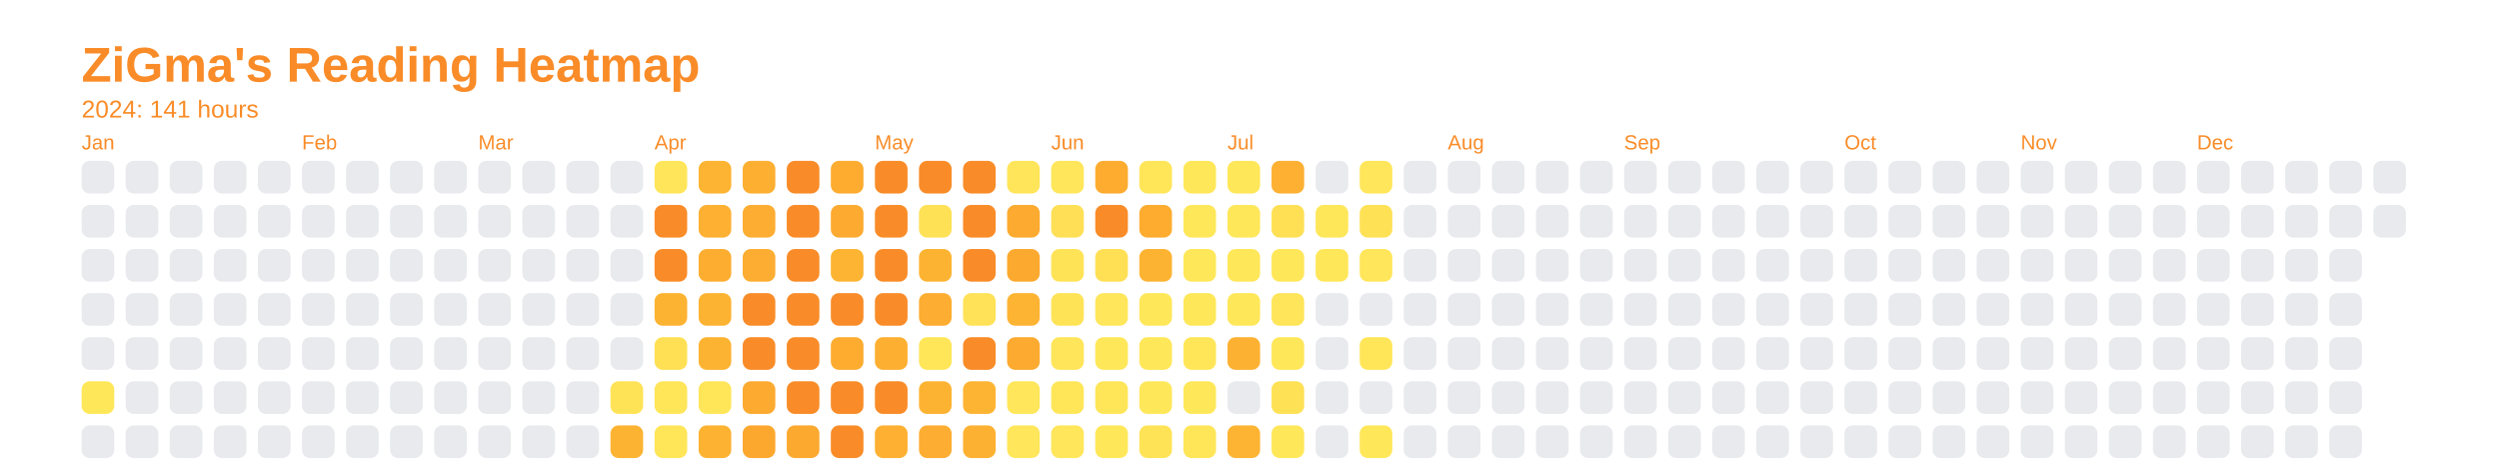
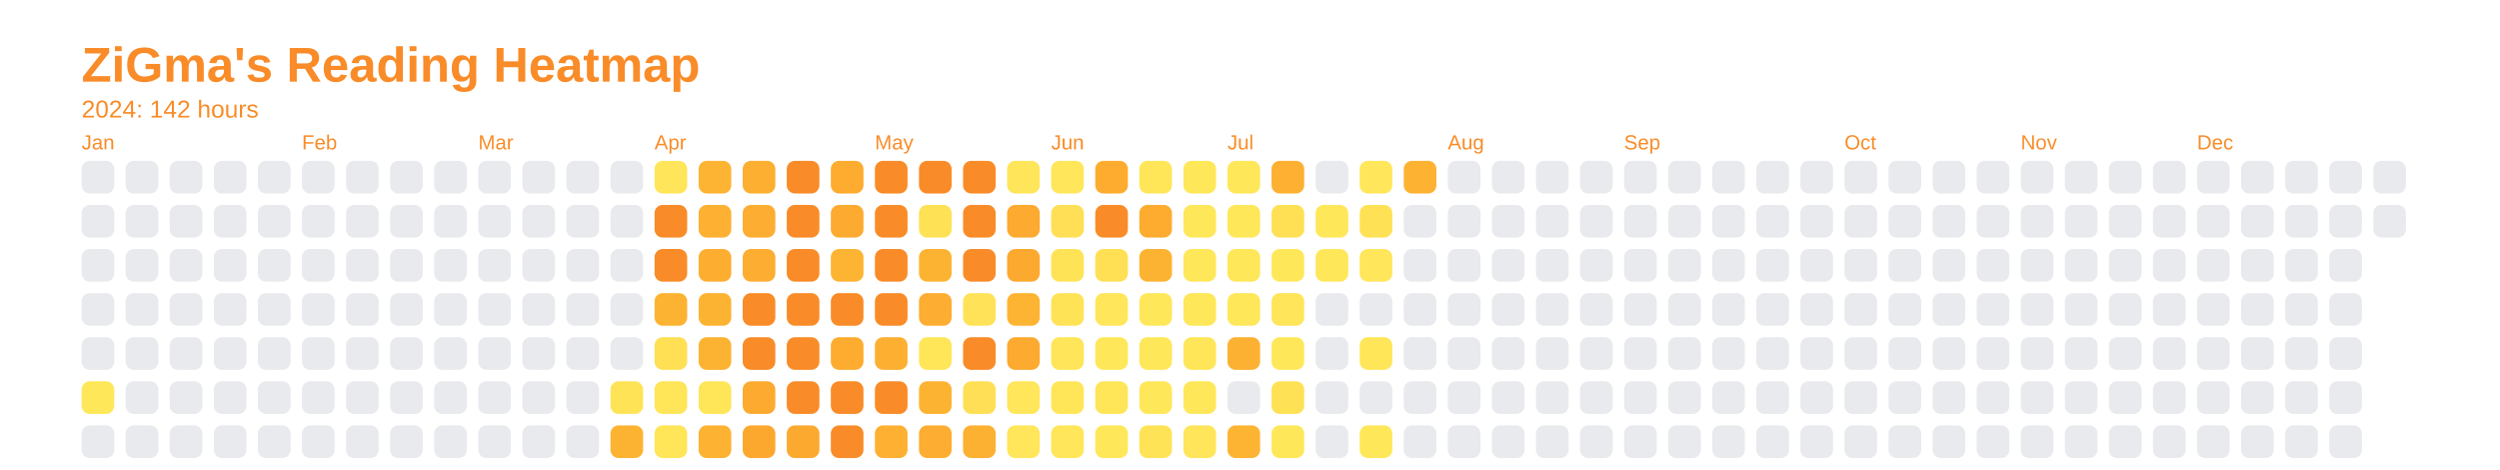
<svg xmlns="http://www.w3.org/2000/svg" baseProfile="full" height="57.5mm" version="1.1" viewBox="0,0,306.2,57.5" width="306.2mm">
  <defs />
  <rect fill="none" height="57.5" width="306.2" x="0" y="0" />
  <text fill="#f98c28" style="font-size:6px; font-family:Arial; font-weight:bold;" x="10" y="10">ZiGma's Reading Heatmap</text>
-   <text fill="#f98c28" style="font-size:3px; font-family:Arial;" x="10" y="14.4">2024: 141 hours</text>
+   <text fill="#f98c28" style="font-size:3px; font-family:Arial;" x="10" y="14.4">2024: 142 hours</text>
  <text fill="#f98c28" style="font-size:2.5px; font-family:Arial" x="10" y="18.3">Jan</text>
  <rect fill="#e8eaed" height="4" rx="1" ry="1" width="4" x="10" y="19.7" />
  <rect fill="#e8eaed" height="4" rx="1" ry="1" width="4" x="10" y="25.1" />
  <rect fill="#e8eaed" height="4" rx="1" ry="1" width="4" x="10" y="30.5" />
  <rect fill="#e8eaed" height="4" rx="1" ry="1" width="4" x="10" y="35.9" />
  <rect fill="#e8eaed" height="4" rx="1" ry="1" width="4" x="10" y="41.3" />
  <rect fill="#ffe75a" height="4" rx="1" ry="1" width="4" x="10" y="46.7" />
  <rect fill="#e8eaed" height="4" rx="1" ry="1" width="4" x="10" y="52.1" />
  <rect fill="#e8eaed" height="4" rx="1" ry="1" width="4" x="15.4" y="19.7" />
  <rect fill="#e8eaed" height="4" rx="1" ry="1" width="4" x="15.4" y="25.1" />
  <rect fill="#e8eaed" height="4" rx="1" ry="1" width="4" x="15.4" y="30.5" />
  <rect fill="#e8eaed" height="4" rx="1" ry="1" width="4" x="15.4" y="35.9" />
  <rect fill="#e8eaed" height="4" rx="1" ry="1" width="4" x="15.4" y="41.3" />
  <rect fill="#e8eaed" height="4" rx="1" ry="1" width="4" x="15.4" y="46.7" />
  <rect fill="#e8eaed" height="4" rx="1" ry="1" width="4" x="15.4" y="52.1" />
  <rect fill="#e8eaed" height="4" rx="1" ry="1" width="4" x="20.8" y="19.7" />
  <rect fill="#e8eaed" height="4" rx="1" ry="1" width="4" x="20.8" y="25.1" />
  <rect fill="#e8eaed" height="4" rx="1" ry="1" width="4" x="20.8" y="30.5" />
  <rect fill="#e8eaed" height="4" rx="1" ry="1" width="4" x="20.8" y="35.9" />
  <rect fill="#e8eaed" height="4" rx="1" ry="1" width="4" x="20.8" y="41.3" />
  <rect fill="#e8eaed" height="4" rx="1" ry="1" width="4" x="20.8" y="46.7" />
  <rect fill="#e8eaed" height="4" rx="1" ry="1" width="4" x="20.8" y="52.1" />
  <rect fill="#e8eaed" height="4" rx="1" ry="1" width="4" x="26.2" y="19.7" />
  <rect fill="#e8eaed" height="4" rx="1" ry="1" width="4" x="26.2" y="25.1" />
  <rect fill="#e8eaed" height="4" rx="1" ry="1" width="4" x="26.2" y="30.5" />
  <rect fill="#e8eaed" height="4" rx="1" ry="1" width="4" x="26.2" y="35.9" />
  <rect fill="#e8eaed" height="4" rx="1" ry="1" width="4" x="26.2" y="41.3" />
  <rect fill="#e8eaed" height="4" rx="1" ry="1" width="4" x="26.2" y="46.7" />
  <rect fill="#e8eaed" height="4" rx="1" ry="1" width="4" x="26.2" y="52.1" />
  <rect fill="#e8eaed" height="4" rx="1" ry="1" width="4" x="31.6" y="19.7" />
  <rect fill="#e8eaed" height="4" rx="1" ry="1" width="4" x="31.6" y="25.1" />
  <rect fill="#e8eaed" height="4" rx="1" ry="1" width="4" x="31.6" y="30.5" />
  <rect fill="#e8eaed" height="4" rx="1" ry="1" width="4" x="31.6" y="35.9" />
  <rect fill="#e8eaed" height="4" rx="1" ry="1" width="4" x="31.6" y="41.3" />
  <rect fill="#e8eaed" height="4" rx="1" ry="1" width="4" x="31.6" y="46.7" />
  <rect fill="#e8eaed" height="4" rx="1" ry="1" width="4" x="31.6" y="52.1" />
  <text fill="#f98c28" style="font-size:2.5px; font-family:Arial" x="37.0" y="18.3">Feb</text>
  <rect fill="#e8eaed" height="4" rx="1" ry="1" width="4" x="37.0" y="19.7" />
  <rect fill="#e8eaed" height="4" rx="1" ry="1" width="4" x="37.0" y="25.1" />
  <rect fill="#e8eaed" height="4" rx="1" ry="1" width="4" x="37.0" y="30.5" />
  <rect fill="#e8eaed" height="4" rx="1" ry="1" width="4" x="37.0" y="35.9" />
  <rect fill="#e8eaed" height="4" rx="1" ry="1" width="4" x="37.0" y="41.3" />
  <rect fill="#e8eaed" height="4" rx="1" ry="1" width="4" x="37.0" y="46.7" />
  <rect fill="#e8eaed" height="4" rx="1" ry="1" width="4" x="37.0" y="52.1" />
  <rect fill="#e8eaed" height="4" rx="1" ry="1" width="4" x="42.4" y="19.7" />
  <rect fill="#e8eaed" height="4" rx="1" ry="1" width="4" x="42.4" y="25.1" />
  <rect fill="#e8eaed" height="4" rx="1" ry="1" width="4" x="42.4" y="30.5" />
  <rect fill="#e8eaed" height="4" rx="1" ry="1" width="4" x="42.4" y="35.9" />
  <rect fill="#e8eaed" height="4" rx="1" ry="1" width="4" x="42.4" y="41.3" />
  <rect fill="#e8eaed" height="4" rx="1" ry="1" width="4" x="42.4" y="46.7" />
  <rect fill="#e8eaed" height="4" rx="1" ry="1" width="4" x="42.4" y="52.1" />
  <rect fill="#e8eaed" height="4" rx="1" ry="1" width="4" x="47.8" y="19.7" />
  <rect fill="#e8eaed" height="4" rx="1" ry="1" width="4" x="47.8" y="25.1" />
  <rect fill="#e8eaed" height="4" rx="1" ry="1" width="4" x="47.8" y="30.5" />
  <rect fill="#e8eaed" height="4" rx="1" ry="1" width="4" x="47.8" y="35.9" />
  <rect fill="#e8eaed" height="4" rx="1" ry="1" width="4" x="47.8" y="41.3" />
  <rect fill="#e8eaed" height="4" rx="1" ry="1" width="4" x="47.8" y="46.7" />
  <rect fill="#e8eaed" height="4" rx="1" ry="1" width="4" x="47.8" y="52.1" />
  <rect fill="#e8eaed" height="4" rx="1" ry="1" width="4" x="53.2" y="19.7" />
  <rect fill="#e8eaed" height="4" rx="1" ry="1" width="4" x="53.2" y="25.1" />
  <rect fill="#e8eaed" height="4" rx="1" ry="1" width="4" x="53.2" y="30.5" />
  <rect fill="#e8eaed" height="4" rx="1" ry="1" width="4" x="53.2" y="35.9" />
  <rect fill="#e8eaed" height="4" rx="1" ry="1" width="4" x="53.2" y="41.3" />
  <rect fill="#e8eaed" height="4" rx="1" ry="1" width="4" x="53.2" y="46.7" />
  <rect fill="#e8eaed" height="4" rx="1" ry="1" width="4" x="53.2" y="52.1" />
  <text fill="#f98c28" style="font-size:2.5px; font-family:Arial" x="58.6" y="18.3">Mar</text>
  <rect fill="#e8eaed" height="4" rx="1" ry="1" width="4" x="58.6" y="19.7" />
  <rect fill="#e8eaed" height="4" rx="1" ry="1" width="4" x="58.6" y="25.1" />
  <rect fill="#e8eaed" height="4" rx="1" ry="1" width="4" x="58.6" y="30.5" />
  <rect fill="#e8eaed" height="4" rx="1" ry="1" width="4" x="58.6" y="35.9" />
  <rect fill="#e8eaed" height="4" rx="1" ry="1" width="4" x="58.6" y="41.3" />
  <rect fill="#e8eaed" height="4" rx="1" ry="1" width="4" x="58.6" y="46.7" />
  <rect fill="#e8eaed" height="4" rx="1" ry="1" width="4" x="58.6" y="52.1" />
  <rect fill="#e8eaed" height="4" rx="1" ry="1" width="4" x="64" y="19.7" />
  <rect fill="#e8eaed" height="4" rx="1" ry="1" width="4" x="64" y="25.1" />
  <rect fill="#e8eaed" height="4" rx="1" ry="1" width="4" x="64" y="30.5" />
  <rect fill="#e8eaed" height="4" rx="1" ry="1" width="4" x="64" y="35.9" />
  <rect fill="#e8eaed" height="4" rx="1" ry="1" width="4" x="64" y="41.3" />
  <rect fill="#e8eaed" height="4" rx="1" ry="1" width="4" x="64" y="46.7" />
  <rect fill="#e8eaed" height="4" rx="1" ry="1" width="4" x="64" y="52.1" />
  <rect fill="#e8eaed" height="4" rx="1" ry="1" width="4" x="69.4" y="19.7" />
  <rect fill="#e8eaed" height="4" rx="1" ry="1" width="4" x="69.4" y="25.1" />
  <rect fill="#e8eaed" height="4" rx="1" ry="1" width="4" x="69.4" y="30.5" />
  <rect fill="#e8eaed" height="4" rx="1" ry="1" width="4" x="69.4" y="35.9" />
  <rect fill="#e8eaed" height="4" rx="1" ry="1" width="4" x="69.4" y="41.3" />
  <rect fill="#e8eaed" height="4" rx="1" ry="1" width="4" x="69.4" y="46.7" />
  <rect fill="#e8eaed" height="4" rx="1" ry="1" width="4" x="69.4" y="52.1" />
  <rect fill="#e8eaed" height="4" rx="1" ry="1" width="4" x="74.8" y="19.7" />
  <rect fill="#e8eaed" height="4" rx="1" ry="1" width="4" x="74.8" y="25.1" />
  <rect fill="#e8eaed" height="4" rx="1" ry="1" width="4" x="74.8" y="30.5" />
  <rect fill="#e8eaed" height="4" rx="1" ry="1" width="4" x="74.8" y="35.9" />
  <rect fill="#e8eaed" height="4" rx="1" ry="1" width="4" x="74.8" y="41.3" />
  <rect fill="#ffe357" height="4" rx="1" ry="1" width="4" x="74.8" y="46.7" />
  <rect fill="#fdb332" height="4" rx="1" ry="1" width="4" x="74.8" y="52.1" />
  <text fill="#f98c28" style="font-size:2.5px; font-family:Arial" x="80.2" y="18.3">Apr</text>
  <rect fill="#ffe559" height="4" rx="1" ry="1" width="4" x="80.2" y="19.7" />
  <rect fill="#f98c28" height="4" rx="1" ry="1" width="4" x="80.2" y="25.1" />
  <rect fill="#f98c28" height="4" rx="1" ry="1" width="4" x="80.2" y="30.5" />
  <rect fill="#fdb332" height="4" rx="1" ry="1" width="4" x="80.2" y="35.9" />
  <rect fill="#ffe055" height="4" rx="1" ry="1" width="4" x="80.2" y="41.3" />
  <rect fill="#ffe558" height="4" rx="1" ry="1" width="4" x="80.2" y="46.7" />
  <rect fill="#ffe558" height="4" rx="1" ry="1" width="4" x="80.2" y="52.1" />
  <rect fill="#fdb432" height="4" rx="1" ry="1" width="4" x="85.6" y="19.7" />
  <rect fill="#fdb032" height="4" rx="1" ry="1" width="4" x="85.6" y="25.1" />
  <rect fill="#fdae31" height="4" rx="1" ry="1" width="4" x="85.6" y="30.5" />
  <rect fill="#fdb332" height="4" rx="1" ry="1" width="4" x="85.6" y="35.9" />
  <rect fill="#fdb332" height="4" rx="1" ry="1" width="4" x="85.6" y="41.3" />
  <rect fill="#ffe558" height="4" rx="1" ry="1" width="4" x="85.6" y="46.7" />
  <rect fill="#fdb232" height="4" rx="1" ry="1" width="4" x="85.6" y="52.1" />
  <rect fill="#fdaf31" height="4" rx="1" ry="1" width="4" x="91" y="19.7" />
  <rect fill="#fdad31" height="4" rx="1" ry="1" width="4" x="91" y="25.1" />
  <rect fill="#fdad31" height="4" rx="1" ry="1" width="4" x="91" y="30.5" />
  <rect fill="#f98c28" height="4" rx="1" ry="1" width="4" x="91" y="35.9" />
  <rect fill="#f98c28" height="4" rx="1" ry="1" width="4" x="91" y="41.3" />
  <rect fill="#fcaa30" height="4" rx="1" ry="1" width="4" x="91" y="46.7" />
  <rect fill="#fca82f" height="4" rx="1" ry="1" width="4" x="91" y="52.1" />
  <rect fill="#f98c28" height="4" rx="1" ry="1" width="4" x="96.4" y="19.7" />
  <rect fill="#f98c28" height="4" rx="1" ry="1" width="4" x="96.4" y="25.1" />
  <rect fill="#f98c28" height="4" rx="1" ry="1" width="4" x="96.4" y="30.5" />
  <rect fill="#f98c28" height="4" rx="1" ry="1" width="4" x="96.4" y="35.9" />
  <rect fill="#f98c28" height="4" rx="1" ry="1" width="4" x="96.4" y="41.3" />
  <rect fill="#f98c28" height="4" rx="1" ry="1" width="4" x="96.4" y="46.7" />
  <rect fill="#fca930" height="4" rx="1" ry="1" width="4" x="96.4" y="52.1" />
  <rect fill="#fdac30" height="4" rx="1" ry="1" width="4" x="101.8" y="19.7" />
  <rect fill="#fcab30" height="4" rx="1" ry="1" width="4" x="101.8" y="25.1" />
  <rect fill="#fdb432" height="4" rx="1" ry="1" width="4" x="101.8" y="30.5" />
  <rect fill="#f98c28" height="4" rx="1" ry="1" width="4" x="101.8" y="35.9" />
  <rect fill="#fdac30" height="4" rx="1" ry="1" width="4" x="101.8" y="41.3" />
  <rect fill="#f98c28" height="4" rx="1" ry="1" width="4" x="101.8" y="46.7" />
  <rect fill="#f98c28" height="4" rx="1" ry="1" width="4" x="101.8" y="52.1" />
  <text fill="#f98c28" style="font-size:2.5px; font-family:Arial" x="107.2" y="18.3">May</text>
  <rect fill="#f98c28" height="4" rx="1" ry="1" width="4" x="107.2" y="19.7" />
  <rect fill="#f98c28" height="4" rx="1" ry="1" width="4" x="107.2" y="25.1" />
  <rect fill="#f98c28" height="4" rx="1" ry="1" width="4" x="107.2" y="30.5" />
  <rect fill="#f98c28" height="4" rx="1" ry="1" width="4" x="107.2" y="35.9" />
  <rect fill="#fdaf31" height="4" rx="1" ry="1" width="4" x="107.2" y="41.3" />
  <rect fill="#f98c28" height="4" rx="1" ry="1" width="4" x="107.2" y="46.7" />
  <rect fill="#fdb031" height="4" rx="1" ry="1" width="4" x="107.2" y="52.1" />
  <rect fill="#f98c28" height="4" rx="1" ry="1" width="4" x="112.6" y="19.7" />
  <rect fill="#ffe156" height="4" rx="1" ry="1" width="4" x="112.6" y="25.1" />
  <rect fill="#fdb332" height="4" rx="1" ry="1" width="4" x="112.6" y="30.5" />
  <rect fill="#fdad31" height="4" rx="1" ry="1" width="4" x="112.6" y="35.9" />
  <rect fill="#ffe659" height="4" rx="1" ry="1" width="4" x="112.6" y="41.3" />
  <rect fill="#fdb332" height="4" rx="1" ry="1" width="4" x="112.6" y="46.7" />
  <rect fill="#fdad31" height="4" rx="1" ry="1" width="4" x="112.6" y="52.1" />
  <rect fill="#f98c28" height="4" rx="1" ry="1" width="4" x="118" y="19.7" />
  <rect fill="#f98c28" height="4" rx="1" ry="1" width="4" x="118" y="25.1" />
  <rect fill="#f98c28" height="4" rx="1" ry="1" width="4" x="118" y="30.5" />
  <rect fill="#ffe257" height="4" rx="1" ry="1" width="4" x="118" y="35.9" />
  <rect fill="#f98c28" height="4" rx="1" ry="1" width="4" x="118" y="41.3" />
-   <rect fill="#feb433" height="4" rx="1" ry="1" width="4" x="118" y="46.7" />
+   <rect fill="#ffdf55" height="4" rx="1" ry="1" width="4" x="118" y="46.7" />
  <rect fill="#fdb132" height="4" rx="1" ry="1" width="4" x="118" y="52.1" />
  <rect fill="#ffe559" height="4" rx="1" ry="1" width="4" x="123.4" y="19.7" />
  <rect fill="#fcaa30" height="4" rx="1" ry="1" width="4" x="123.4" y="25.1" />
  <rect fill="#fca930" height="4" rx="1" ry="1" width="4" x="123.4" y="30.5" />
  <rect fill="#fdb433" height="4" rx="1" ry="1" width="4" x="123.4" y="35.9" />
  <rect fill="#fcaa30" height="4" rx="1" ry="1" width="4" x="123.4" y="41.3" />
  <rect fill="#ffe65a" height="4" rx="1" ry="1" width="4" x="123.4" y="46.7" />
  <rect fill="#ffe65a" height="4" rx="1" ry="1" width="4" x="123.4" y="52.1" />
  <text fill="#f98c28" style="font-size:2.5px; font-family:Arial" x="128.8" y="18.3">Jun</text>
  <rect fill="#ffe65a" height="4" rx="1" ry="1" width="4" x="128.8" y="19.7" />
  <rect fill="#ffdf55" height="4" rx="1" ry="1" width="4" x="128.8" y="25.1" />
  <rect fill="#ffe357" height="4" rx="1" ry="1" width="4" x="128.8" y="30.5" />
  <rect fill="#ffe357" height="4" rx="1" ry="1" width="4" x="128.8" y="35.9" />
  <rect fill="#ffe559" height="4" rx="1" ry="1" width="4" x="128.8" y="41.3" />
  <rect fill="#ffe659" height="4" rx="1" ry="1" width="4" x="128.8" y="46.7" />
  <rect fill="#ffe65a" height="4" rx="1" ry="1" width="4" x="128.8" y="52.1" />
  <rect fill="#fdac30" height="4" rx="1" ry="1" width="4" x="134.2" y="19.7" />
  <rect fill="#f98c28" height="4" rx="1" ry="1" width="4" x="134.2" y="25.1" />
  <rect fill="#ffe055" height="4" rx="1" ry="1" width="4" x="134.2" y="30.5" />
  <rect fill="#ffe65a" height="4" rx="1" ry="1" width="4" x="134.2" y="35.9" />
  <rect fill="#ffe75a" height="4" rx="1" ry="1" width="4" x="134.2" y="41.3" />
  <rect fill="#ffe558" height="4" rx="1" ry="1" width="4" x="134.2" y="46.7" />
  <rect fill="#ffe75a" height="4" rx="1" ry="1" width="4" x="134.2" y="52.1" />
  <rect fill="#ffe659" height="4" rx="1" ry="1" width="4" x="139.6" y="19.7" />
  <rect fill="#fdac30" height="4" rx="1" ry="1" width="4" x="139.6" y="25.1" />
  <rect fill="#fdb332" height="4" rx="1" ry="1" width="4" x="139.6" y="30.5" />
  <rect fill="#ffe75a" height="4" rx="1" ry="1" width="4" x="139.6" y="35.9" />
  <rect fill="#ffe75a" height="4" rx="1" ry="1" width="4" x="139.6" y="41.3" />
  <rect fill="#ffe75a" height="4" rx="1" ry="1" width="4" x="139.6" y="46.7" />
  <rect fill="#ffe357" height="4" rx="1" ry="1" width="4" x="139.6" y="52.1" />
  <rect fill="#ffe75a" height="4" rx="1" ry="1" width="4" x="145" y="19.7" />
  <rect fill="#ffe75a" height="4" rx="1" ry="1" width="4" x="145" y="25.1" />
  <rect fill="#ffe75a" height="4" rx="1" ry="1" width="4" x="145" y="30.5" />
  <rect fill="#ffe75a" height="4" rx="1" ry="1" width="4" x="145" y="35.9" />
  <rect fill="#ffe659" height="4" rx="1" ry="1" width="4" x="145" y="41.3" />
  <rect fill="#ffe75a" height="4" rx="1" ry="1" width="4" x="145" y="46.7" />
-   <rect fill="#ffe558" height="4" rx="1" ry="1" width="4" x="145" y="52.1" />
+   <rect fill="#ffe559" height="4" rx="1" ry="1" width="4" x="145" y="52.1" />
  <text fill="#f98c28" style="font-size:2.5px; font-family:Arial" x="150.4" y="18.3">Jul</text>
  <rect fill="#ffe75a" height="4" rx="1" ry="1" width="4" x="150.4" y="19.7" />
  <rect fill="#ffe75a" height="4" rx="1" ry="1" width="4" x="150.4" y="25.1" />
  <rect fill="#ffe75a" height="4" rx="1" ry="1" width="4" x="150.4" y="30.5" />
  <rect fill="#ffe75a" height="4" rx="1" ry="1" width="4" x="150.4" y="35.9" />
  <rect fill="#fdb132" height="4" rx="1" ry="1" width="4" x="150.4" y="41.3" />
  <rect fill="#e8eaed" height="4" rx="1" ry="1" width="4" x="150.4" y="46.7" />
  <rect fill="#fdb433" height="4" rx="1" ry="1" width="4" x="150.4" y="52.1" />
  <rect fill="#fdb032" height="4" rx="1" ry="1" width="4" x="155.8" y="19.7" />
  <rect fill="#ffe055" height="4" rx="1" ry="1" width="4" x="155.8" y="25.1" />
  <rect fill="#ffe75a" height="4" rx="1" ry="1" width="4" x="155.8" y="30.5" />
  <rect fill="#ffe559" height="4" rx="1" ry="1" width="4" x="155.8" y="35.9" />
  <rect fill="#ffe75a" height="4" rx="1" ry="1" width="4" x="155.8" y="41.3" />
  <rect fill="#ffe156" height="4" rx="1" ry="1" width="4" x="155.8" y="46.7" />
  <rect fill="#ffe75a" height="4" rx="1" ry="1" width="4" x="155.8" y="52.1" />
  <rect fill="#e8eaed" height="4" rx="1" ry="1" width="4" x="161.2" y="19.7" />
  <rect fill="#ffe75a" height="4" rx="1" ry="1" width="4" x="161.2" y="25.1" />
  <rect fill="#ffe75a" height="4" rx="1" ry="1" width="4" x="161.2" y="30.5" />
  <rect fill="#e8eaed" height="4" rx="1" ry="1" width="4" x="161.2" y="35.9" />
  <rect fill="#e8eaed" height="4" rx="1" ry="1" width="4" x="161.2" y="41.3" />
  <rect fill="#e8eaed" height="4" rx="1" ry="1" width="4" x="161.2" y="46.7" />
  <rect fill="#e8eaed" height="4" rx="1" ry="1" width="4" x="161.2" y="52.1" />
  <rect fill="#ffe65a" height="4" rx="1" ry="1" width="4" x="166.6" y="19.7" />
  <rect fill="#ffe156" height="4" rx="1" ry="1" width="4" x="166.6" y="25.1" />
  <rect fill="#ffe65a" height="4" rx="1" ry="1" width="4" x="166.6" y="30.5" />
  <rect fill="#e8eaed" height="4" rx="1" ry="1" width="4" x="166.6" y="35.9" />
  <rect fill="#ffe659" height="4" rx="1" ry="1" width="4" x="166.6" y="41.3" />
  <rect fill="#e8eaed" height="4" rx="1" ry="1" width="4" x="166.6" y="46.7" />
  <rect fill="#ffe75a" height="4" rx="1" ry="1" width="4" x="166.6" y="52.1" />
-   <rect fill="#e8eaed" height="4" rx="1" ry="1" width="4" x="172" y="19.7" />
+   <rect fill="#fdb232" height="4" rx="1" ry="1" width="4" x="172" y="19.7" />
  <rect fill="#e8eaed" height="4" rx="1" ry="1" width="4" x="172" y="25.1" />
  <rect fill="#e8eaed" height="4" rx="1" ry="1" width="4" x="172" y="30.5" />
  <rect fill="#e8eaed" height="4" rx="1" ry="1" width="4" x="172" y="35.9" />
  <rect fill="#e8eaed" height="4" rx="1" ry="1" width="4" x="172" y="41.3" />
  <rect fill="#e8eaed" height="4" rx="1" ry="1" width="4" x="172" y="46.7" />
  <rect fill="#e8eaed" height="4" rx="1" ry="1" width="4" x="172" y="52.1" />
  <text fill="#f98c28" style="font-size:2.5px; font-family:Arial" x="177.4" y="18.3">Aug</text>
  <rect fill="#e8eaed" height="4" rx="1" ry="1" width="4" x="177.4" y="19.7" />
  <rect fill="#e8eaed" height="4" rx="1" ry="1" width="4" x="177.4" y="25.1" />
  <rect fill="#e8eaed" height="4" rx="1" ry="1" width="4" x="177.4" y="30.5" />
  <rect fill="#e8eaed" height="4" rx="1" ry="1" width="4" x="177.4" y="35.9" />
  <rect fill="#e8eaed" height="4" rx="1" ry="1" width="4" x="177.4" y="41.3" />
  <rect fill="#e8eaed" height="4" rx="1" ry="1" width="4" x="177.4" y="46.7" />
  <rect fill="#e8eaed" height="4" rx="1" ry="1" width="4" x="177.4" y="52.1" />
  <rect fill="#e8eaed" height="4" rx="1" ry="1" width="4" x="182.8" y="19.7" />
  <rect fill="#e8eaed" height="4" rx="1" ry="1" width="4" x="182.8" y="25.1" />
  <rect fill="#e8eaed" height="4" rx="1" ry="1" width="4" x="182.8" y="30.5" />
  <rect fill="#e8eaed" height="4" rx="1" ry="1" width="4" x="182.8" y="35.9" />
  <rect fill="#e8eaed" height="4" rx="1" ry="1" width="4" x="182.8" y="41.3" />
  <rect fill="#e8eaed" height="4" rx="1" ry="1" width="4" x="182.8" y="46.7" />
  <rect fill="#e8eaed" height="4" rx="1" ry="1" width="4" x="182.8" y="52.1" />
  <rect fill="#e8eaed" height="4" rx="1" ry="1" width="4" x="188.2" y="19.7" />
  <rect fill="#e8eaed" height="4" rx="1" ry="1" width="4" x="188.2" y="25.1" />
  <rect fill="#e8eaed" height="4" rx="1" ry="1" width="4" x="188.2" y="30.5" />
  <rect fill="#e8eaed" height="4" rx="1" ry="1" width="4" x="188.2" y="35.9" />
  <rect fill="#e8eaed" height="4" rx="1" ry="1" width="4" x="188.2" y="41.3" />
  <rect fill="#e8eaed" height="4" rx="1" ry="1" width="4" x="188.2" y="46.7" />
  <rect fill="#e8eaed" height="4" rx="1" ry="1" width="4" x="188.2" y="52.1" />
  <rect fill="#e8eaed" height="4" rx="1" ry="1" width="4" x="193.6" y="19.7" />
  <rect fill="#e8eaed" height="4" rx="1" ry="1" width="4" x="193.6" y="25.1" />
  <rect fill="#e8eaed" height="4" rx="1" ry="1" width="4" x="193.6" y="30.5" />
  <rect fill="#e8eaed" height="4" rx="1" ry="1" width="4" x="193.6" y="35.9" />
  <rect fill="#e8eaed" height="4" rx="1" ry="1" width="4" x="193.6" y="41.3" />
  <rect fill="#e8eaed" height="4" rx="1" ry="1" width="4" x="193.6" y="46.7" />
  <rect fill="#e8eaed" height="4" rx="1" ry="1" width="4" x="193.6" y="52.1" />
  <text fill="#f98c28" style="font-size:2.5px; font-family:Arial" x="199" y="18.3">Sep</text>
  <rect fill="#e8eaed" height="4" rx="1" ry="1" width="4" x="199" y="19.7" />
  <rect fill="#e8eaed" height="4" rx="1" ry="1" width="4" x="199" y="25.1" />
  <rect fill="#e8eaed" height="4" rx="1" ry="1" width="4" x="199" y="30.5" />
  <rect fill="#e8eaed" height="4" rx="1" ry="1" width="4" x="199" y="35.9" />
  <rect fill="#e8eaed" height="4" rx="1" ry="1" width="4" x="199" y="41.3" />
  <rect fill="#e8eaed" height="4" rx="1" ry="1" width="4" x="199" y="46.7" />
  <rect fill="#e8eaed" height="4" rx="1" ry="1" width="4" x="199" y="52.1" />
  <rect fill="#e8eaed" height="4" rx="1" ry="1" width="4" x="204.4" y="19.7" />
  <rect fill="#e8eaed" height="4" rx="1" ry="1" width="4" x="204.4" y="25.1" />
  <rect fill="#e8eaed" height="4" rx="1" ry="1" width="4" x="204.4" y="30.5" />
  <rect fill="#e8eaed" height="4" rx="1" ry="1" width="4" x="204.4" y="35.9" />
  <rect fill="#e8eaed" height="4" rx="1" ry="1" width="4" x="204.4" y="41.3" />
  <rect fill="#e8eaed" height="4" rx="1" ry="1" width="4" x="204.4" y="46.7" />
  <rect fill="#e8eaed" height="4" rx="1" ry="1" width="4" x="204.4" y="52.1" />
  <rect fill="#e8eaed" height="4" rx="1" ry="1" width="4" x="209.8" y="19.7" />
  <rect fill="#e8eaed" height="4" rx="1" ry="1" width="4" x="209.8" y="25.1" />
  <rect fill="#e8eaed" height="4" rx="1" ry="1" width="4" x="209.8" y="30.5" />
  <rect fill="#e8eaed" height="4" rx="1" ry="1" width="4" x="209.8" y="35.9" />
  <rect fill="#e8eaed" height="4" rx="1" ry="1" width="4" x="209.8" y="41.3" />
  <rect fill="#e8eaed" height="4" rx="1" ry="1" width="4" x="209.8" y="46.7" />
  <rect fill="#e8eaed" height="4" rx="1" ry="1" width="4" x="209.8" y="52.1" />
  <rect fill="#e8eaed" height="4" rx="1" ry="1" width="4" x="215.2" y="19.7" />
  <rect fill="#e8eaed" height="4" rx="1" ry="1" width="4" x="215.2" y="25.1" />
  <rect fill="#e8eaed" height="4" rx="1" ry="1" width="4" x="215.2" y="30.5" />
  <rect fill="#e8eaed" height="4" rx="1" ry="1" width="4" x="215.2" y="35.9" />
  <rect fill="#e8eaed" height="4" rx="1" ry="1" width="4" x="215.2" y="41.3" />
  <rect fill="#e8eaed" height="4" rx="1" ry="1" width="4" x="215.2" y="46.7" />
  <rect fill="#e8eaed" height="4" rx="1" ry="1" width="4" x="215.2" y="52.1" />
  <rect fill="#e8eaed" height="4" rx="1" ry="1" width="4" x="220.6" y="19.7" />
  <rect fill="#e8eaed" height="4" rx="1" ry="1" width="4" x="220.6" y="25.1" />
  <rect fill="#e8eaed" height="4" rx="1" ry="1" width="4" x="220.6" y="30.5" />
  <rect fill="#e8eaed" height="4" rx="1" ry="1" width="4" x="220.6" y="35.9" />
  <rect fill="#e8eaed" height="4" rx="1" ry="1" width="4" x="220.6" y="41.3" />
  <rect fill="#e8eaed" height="4" rx="1" ry="1" width="4" x="220.6" y="46.7" />
  <rect fill="#e8eaed" height="4" rx="1" ry="1" width="4" x="220.6" y="52.1" />
  <text fill="#f98c28" style="font-size:2.5px; font-family:Arial" x="226" y="18.3">Oct</text>
  <rect fill="#e8eaed" height="4" rx="1" ry="1" width="4" x="226" y="19.7" />
  <rect fill="#e8eaed" height="4" rx="1" ry="1" width="4" x="226" y="25.1" />
  <rect fill="#e8eaed" height="4" rx="1" ry="1" width="4" x="226" y="30.5" />
  <rect fill="#e8eaed" height="4" rx="1" ry="1" width="4" x="226" y="35.9" />
  <rect fill="#e8eaed" height="4" rx="1" ry="1" width="4" x="226" y="41.3" />
  <rect fill="#e8eaed" height="4" rx="1" ry="1" width="4" x="226" y="46.7" />
  <rect fill="#e8eaed" height="4" rx="1" ry="1" width="4" x="226" y="52.1" />
  <rect fill="#e8eaed" height="4" rx="1" ry="1" width="4" x="231.4" y="19.7" />
  <rect fill="#e8eaed" height="4" rx="1" ry="1" width="4" x="231.4" y="25.1" />
  <rect fill="#e8eaed" height="4" rx="1" ry="1" width="4" x="231.4" y="30.5" />
  <rect fill="#e8eaed" height="4" rx="1" ry="1" width="4" x="231.4" y="35.9" />
  <rect fill="#e8eaed" height="4" rx="1" ry="1" width="4" x="231.4" y="41.3" />
  <rect fill="#e8eaed" height="4" rx="1" ry="1" width="4" x="231.4" y="46.7" />
  <rect fill="#e8eaed" height="4" rx="1" ry="1" width="4" x="231.4" y="52.1" />
  <rect fill="#e8eaed" height="4" rx="1" ry="1" width="4" x="236.8" y="19.7" />
  <rect fill="#e8eaed" height="4" rx="1" ry="1" width="4" x="236.8" y="25.1" />
  <rect fill="#e8eaed" height="4" rx="1" ry="1" width="4" x="236.8" y="30.5" />
  <rect fill="#e8eaed" height="4" rx="1" ry="1" width="4" x="236.8" y="35.9" />
  <rect fill="#e8eaed" height="4" rx="1" ry="1" width="4" x="236.8" y="41.3" />
  <rect fill="#e8eaed" height="4" rx="1" ry="1" width="4" x="236.8" y="46.7" />
  <rect fill="#e8eaed" height="4" rx="1" ry="1" width="4" x="236.8" y="52.1" />
  <rect fill="#e8eaed" height="4" rx="1" ry="1" width="4" x="242.2" y="19.7" />
  <rect fill="#e8eaed" height="4" rx="1" ry="1" width="4" x="242.2" y="25.1" />
  <rect fill="#e8eaed" height="4" rx="1" ry="1" width="4" x="242.2" y="30.5" />
  <rect fill="#e8eaed" height="4" rx="1" ry="1" width="4" x="242.2" y="35.9" />
  <rect fill="#e8eaed" height="4" rx="1" ry="1" width="4" x="242.2" y="41.3" />
  <rect fill="#e8eaed" height="4" rx="1" ry="1" width="4" x="242.2" y="46.7" />
  <rect fill="#e8eaed" height="4" rx="1" ry="1" width="4" x="242.2" y="52.1" />
  <text fill="#f98c28" style="font-size:2.5px; font-family:Arial" x="247.6" y="18.3">Nov</text>
  <rect fill="#e8eaed" height="4" rx="1" ry="1" width="4" x="247.6" y="19.7" />
  <rect fill="#e8eaed" height="4" rx="1" ry="1" width="4" x="247.6" y="25.1" />
  <rect fill="#e8eaed" height="4" rx="1" ry="1" width="4" x="247.6" y="30.5" />
  <rect fill="#e8eaed" height="4" rx="1" ry="1" width="4" x="247.6" y="35.9" />
  <rect fill="#e8eaed" height="4" rx="1" ry="1" width="4" x="247.6" y="41.3" />
  <rect fill="#e8eaed" height="4" rx="1" ry="1" width="4" x="247.6" y="46.7" />
  <rect fill="#e8eaed" height="4" rx="1" ry="1" width="4" x="247.6" y="52.1" />
  <rect fill="#e8eaed" height="4" rx="1" ry="1" width="4" x="253" y="19.7" />
  <rect fill="#e8eaed" height="4" rx="1" ry="1" width="4" x="253" y="25.1" />
  <rect fill="#e8eaed" height="4" rx="1" ry="1" width="4" x="253" y="30.5" />
  <rect fill="#e8eaed" height="4" rx="1" ry="1" width="4" x="253" y="35.9" />
  <rect fill="#e8eaed" height="4" rx="1" ry="1" width="4" x="253" y="41.3" />
  <rect fill="#e8eaed" height="4" rx="1" ry="1" width="4" x="253" y="46.7" />
  <rect fill="#e8eaed" height="4" rx="1" ry="1" width="4" x="253" y="52.1" />
  <rect fill="#e8eaed" height="4" rx="1" ry="1" width="4" x="258.4" y="19.7" />
  <rect fill="#e8eaed" height="4" rx="1" ry="1" width="4" x="258.4" y="25.1" />
  <rect fill="#e8eaed" height="4" rx="1" ry="1" width="4" x="258.4" y="30.5" />
  <rect fill="#e8eaed" height="4" rx="1" ry="1" width="4" x="258.4" y="35.9" />
  <rect fill="#e8eaed" height="4" rx="1" ry="1" width="4" x="258.4" y="41.3" />
  <rect fill="#e8eaed" height="4" rx="1" ry="1" width="4" x="258.4" y="46.7" />
  <rect fill="#e8eaed" height="4" rx="1" ry="1" width="4" x="258.4" y="52.1" />
  <rect fill="#e8eaed" height="4" rx="1" ry="1" width="4" x="263.8" y="19.7" />
  <rect fill="#e8eaed" height="4" rx="1" ry="1" width="4" x="263.8" y="25.1" />
  <rect fill="#e8eaed" height="4" rx="1" ry="1" width="4" x="263.8" y="30.5" />
  <rect fill="#e8eaed" height="4" rx="1" ry="1" width="4" x="263.8" y="35.9" />
  <rect fill="#e8eaed" height="4" rx="1" ry="1" width="4" x="263.8" y="41.3" />
  <rect fill="#e8eaed" height="4" rx="1" ry="1" width="4" x="263.8" y="46.7" />
  <rect fill="#e8eaed" height="4" rx="1" ry="1" width="4" x="263.8" y="52.1" />
  <text fill="#f98c28" style="font-size:2.5px; font-family:Arial" x="269.2" y="18.3">Dec</text>
  <rect fill="#e8eaed" height="4" rx="1" ry="1" width="4" x="269.2" y="19.7" />
  <rect fill="#e8eaed" height="4" rx="1" ry="1" width="4" x="269.2" y="25.1" />
  <rect fill="#e8eaed" height="4" rx="1" ry="1" width="4" x="269.2" y="30.5" />
  <rect fill="#e8eaed" height="4" rx="1" ry="1" width="4" x="269.2" y="35.9" />
  <rect fill="#e8eaed" height="4" rx="1" ry="1" width="4" x="269.2" y="41.3" />
  <rect fill="#e8eaed" height="4" rx="1" ry="1" width="4" x="269.2" y="46.7" />
  <rect fill="#e8eaed" height="4" rx="1" ry="1" width="4" x="269.2" y="52.1" />
  <rect fill="#e8eaed" height="4" rx="1" ry="1" width="4" x="274.6" y="19.7" />
  <rect fill="#e8eaed" height="4" rx="1" ry="1" width="4" x="274.6" y="25.1" />
  <rect fill="#e8eaed" height="4" rx="1" ry="1" width="4" x="274.6" y="30.5" />
  <rect fill="#e8eaed" height="4" rx="1" ry="1" width="4" x="274.6" y="35.9" />
  <rect fill="#e8eaed" height="4" rx="1" ry="1" width="4" x="274.6" y="41.3" />
  <rect fill="#e8eaed" height="4" rx="1" ry="1" width="4" x="274.6" y="46.7" />
  <rect fill="#e8eaed" height="4" rx="1" ry="1" width="4" x="274.6" y="52.1" />
  <rect fill="#e8eaed" height="4" rx="1" ry="1" width="4" x="280" y="19.7" />
  <rect fill="#e8eaed" height="4" rx="1" ry="1" width="4" x="280" y="25.1" />
  <rect fill="#e8eaed" height="4" rx="1" ry="1" width="4" x="280" y="30.5" />
  <rect fill="#e8eaed" height="4" rx="1" ry="1" width="4" x="280" y="35.9" />
  <rect fill="#e8eaed" height="4" rx="1" ry="1" width="4" x="280" y="41.3" />
  <rect fill="#e8eaed" height="4" rx="1" ry="1" width="4" x="280" y="46.7" />
  <rect fill="#e8eaed" height="4" rx="1" ry="1" width="4" x="280" y="52.1" />
  <rect fill="#e8eaed" height="4" rx="1" ry="1" width="4" x="285.4" y="19.7" />
  <rect fill="#e8eaed" height="4" rx="1" ry="1" width="4" x="285.4" y="25.1" />
  <rect fill="#e8eaed" height="4" rx="1" ry="1" width="4" x="285.4" y="30.5" />
  <rect fill="#e8eaed" height="4" rx="1" ry="1" width="4" x="285.4" y="35.9" />
  <rect fill="#e8eaed" height="4" rx="1" ry="1" width="4" x="285.4" y="41.3" />
  <rect fill="#e8eaed" height="4" rx="1" ry="1" width="4" x="285.4" y="46.7" />
  <rect fill="#e8eaed" height="4" rx="1" ry="1" width="4" x="285.4" y="52.1" />
  <rect fill="#e8eaed" height="4" rx="1" ry="1" width="4" x="290.8" y="19.7" />
  <rect fill="#e8eaed" height="4" rx="1" ry="1" width="4" x="290.8" y="25.1" />
</svg>
